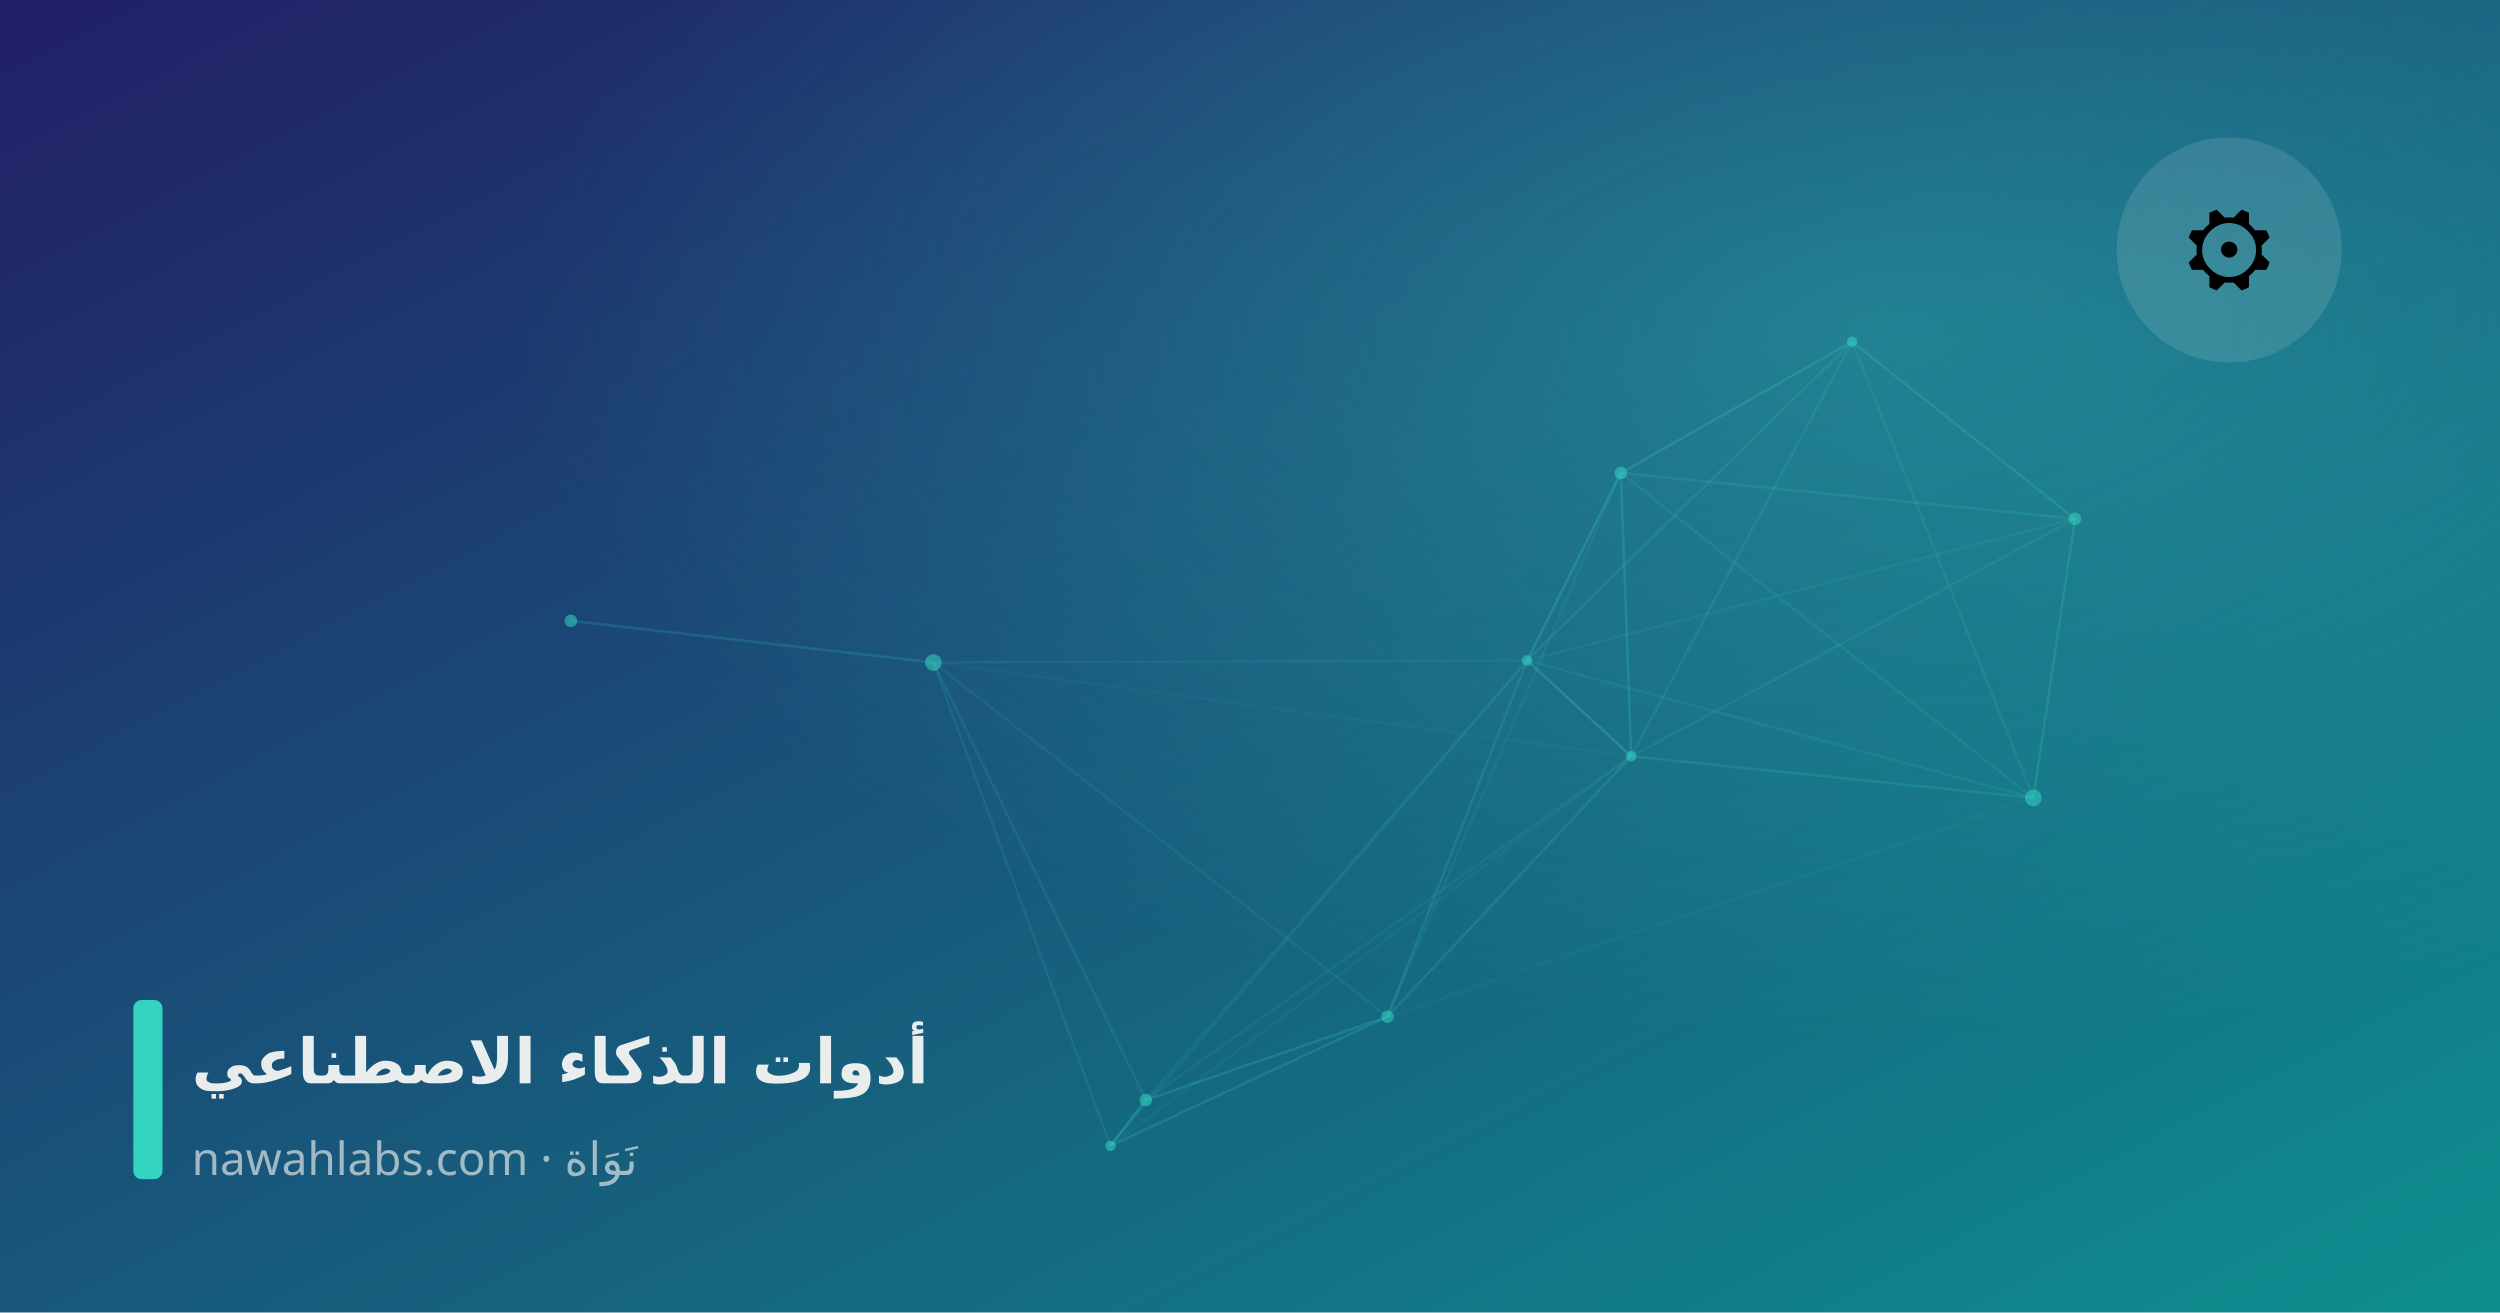
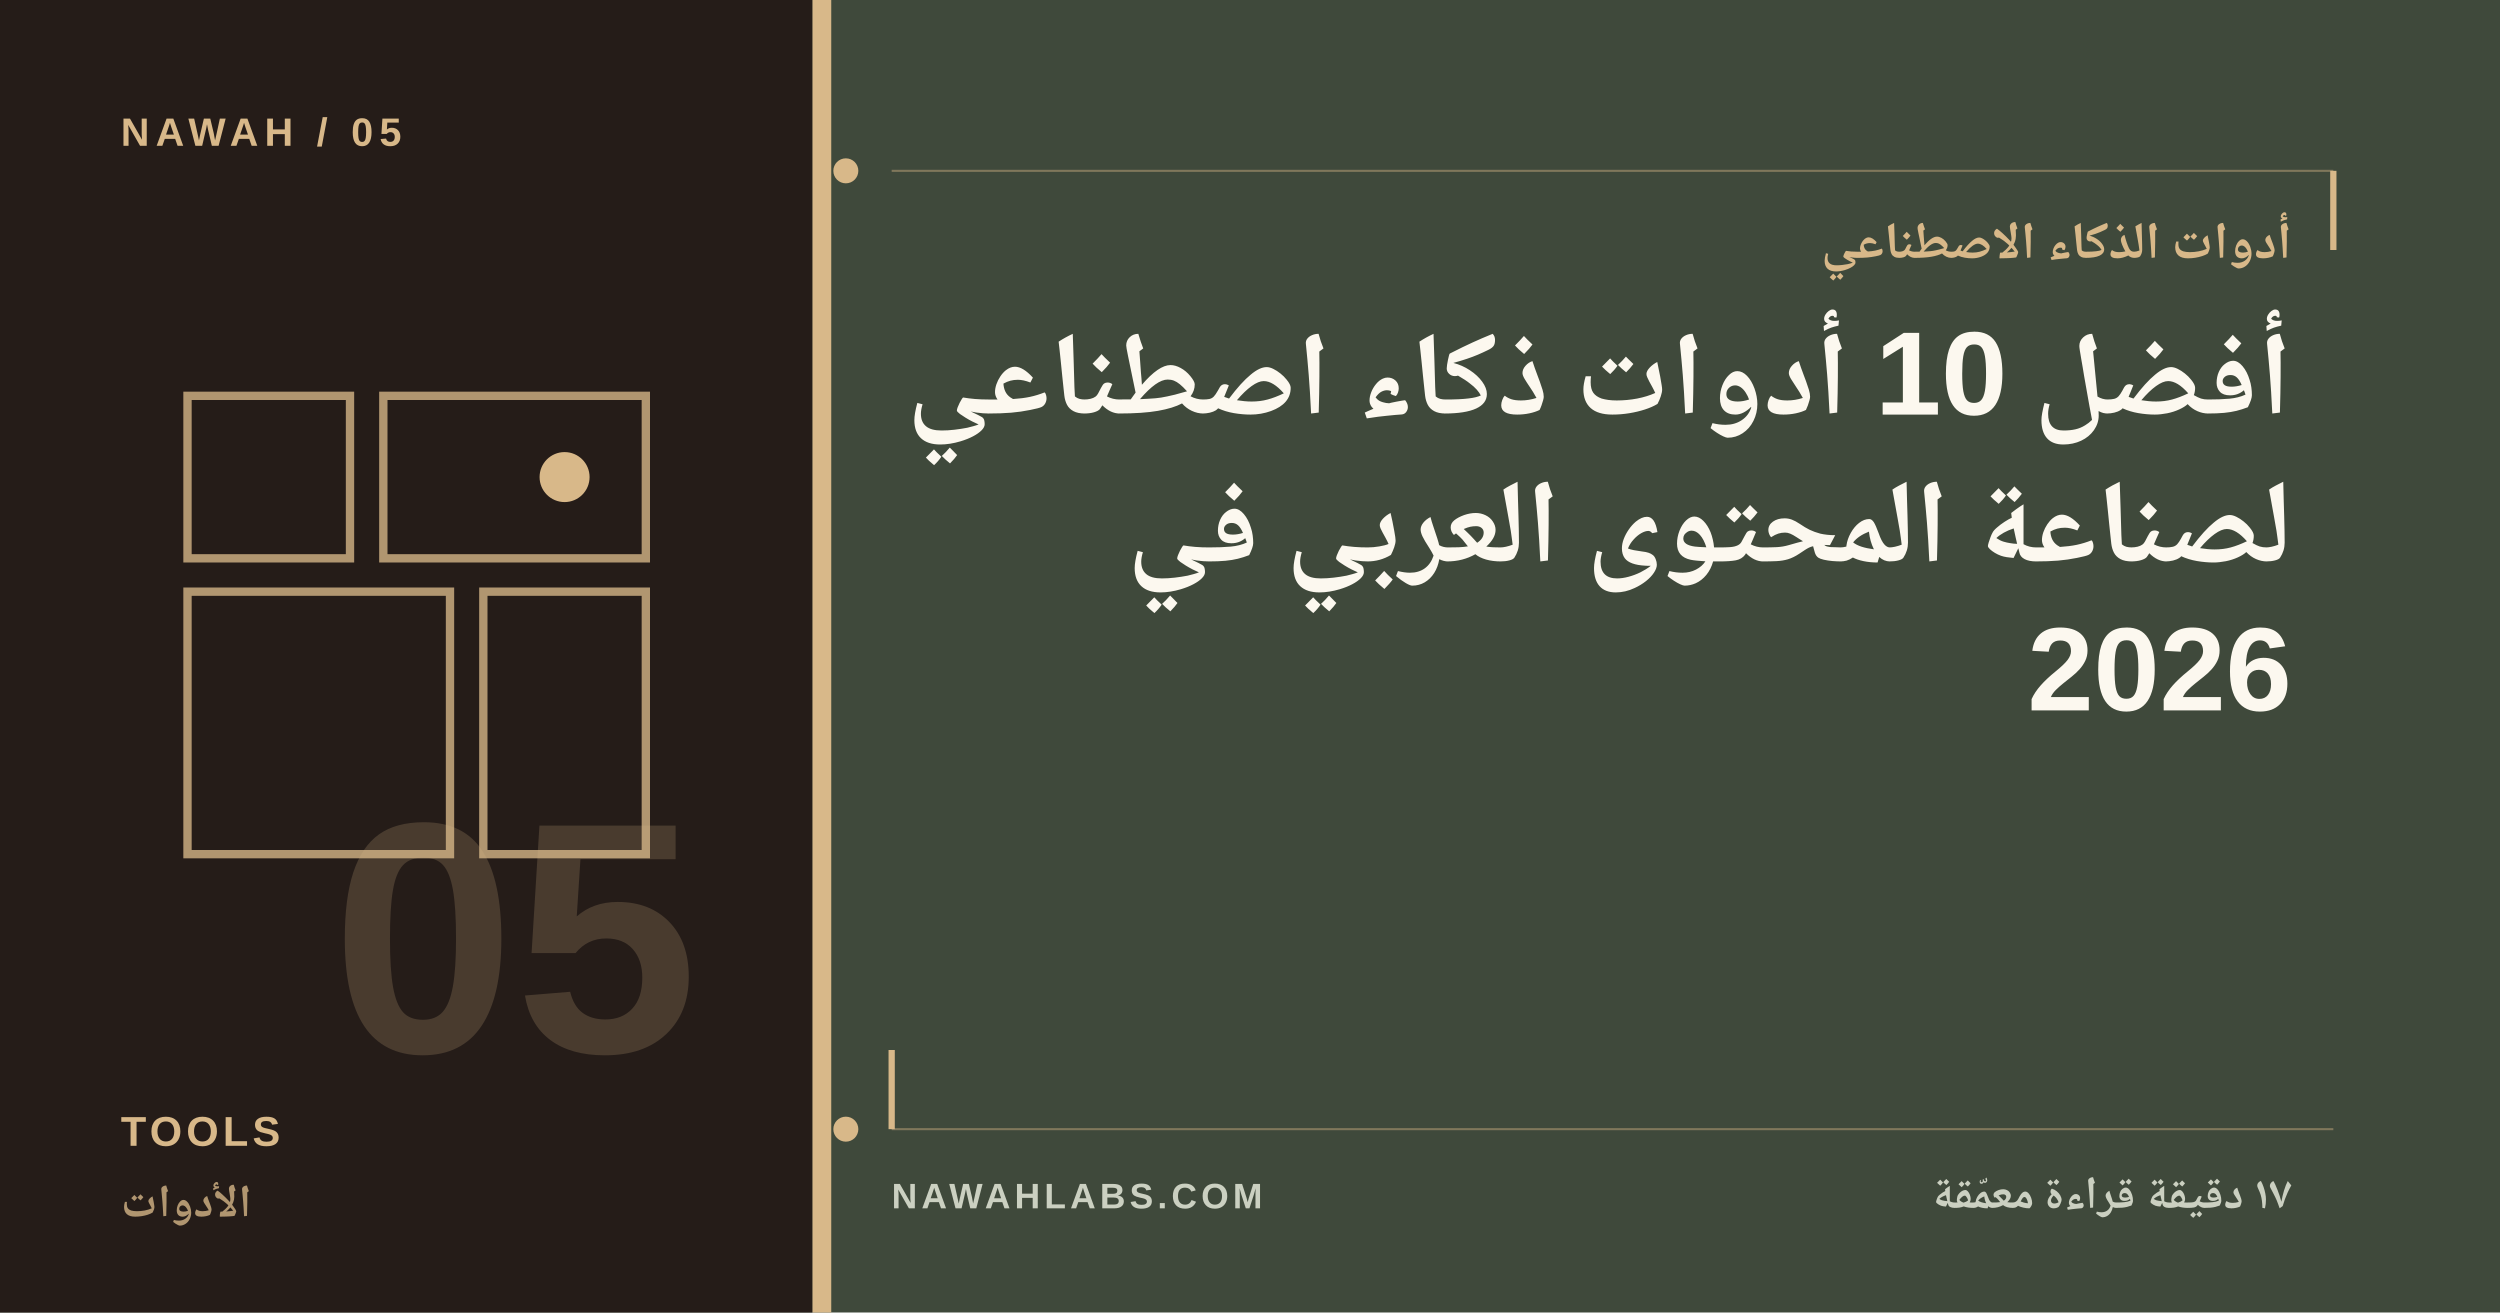
- <svg xmlns="http://www.w3.org/2000/svg" viewBox="0 0 1200 630" width="1200" height="630" role="img" aria-label="أدوات الذكاء الاصطناعي">
-   <defs>
-     <linearGradient id="g8641" x1="0" y1="0" x2="1" y2="1">
-       <stop offset="0" stop-color="#221E66" />
-       <stop offset="1" stop-color="#0E8F8F" />
-     </linearGradient>
-     <radialGradient id="g8641r" cx="0.75" cy="0.25" r="0.9">
-       <stop offset="0" stop-color="#34D3C0" stop-opacity="0.35" />
-       <stop offset="0.6" stop-color="#34D3C0" stop-opacity="0" />
-     </radialGradient>
-   </defs>
-   <rect width="1200" height="630" fill="url(#g8641)" />
-   <rect width="1200" height="630" fill="url(#g8641r)" />
-   <line x1="550" y1="528" x2="448" y2="318" stroke="#34D3C0" stroke-width="1.2" opacity="0.13" />
-   <line x1="550" y1="528" x2="533" y2="550" stroke="#34D3C0" stroke-width="1.2" opacity="0.3" />
-   <line x1="550" y1="528" x2="666" y2="488" stroke="#34D3C0" stroke-width="1.2" opacity="0.22" />
-   <line x1="550" y1="528" x2="783" y2="363" stroke="#34D3C0" stroke-width="1.2" opacity="0.09" />
-   <line x1="550" y1="528" x2="733" y2="317" stroke="#34D3C0" stroke-width="1.2" opacity="0.1" />
-   <line x1="448" y1="318" x2="274" y2="298" stroke="#34D3C0" stroke-width="1.2" opacity="0.18" />
-   <line x1="448" y1="318" x2="533" y2="550" stroke="#34D3C0" stroke-width="1.2" opacity="0.12" />
-   <line x1="448" y1="318" x2="666" y2="488" stroke="#34D3C0" stroke-width="1.2" opacity="0.1" />
-   <line x1="448" y1="318" x2="783" y2="363" stroke="#34D3C0" stroke-width="1.2" opacity="0.05" />
-   <line x1="448" y1="318" x2="733" y2="317" stroke="#34D3C0" stroke-width="1.2" opacity="0.09" />
-   <line x1="976" y1="383" x2="996" y2="249" stroke="#34D3C0" stroke-width="1.2" opacity="0.21" />
-   <line x1="976" y1="383" x2="889" y2="164" stroke="#34D3C0" stroke-width="1.2" opacity="0.13" />
-   <line x1="976" y1="383" x2="666" y2="488" stroke="#34D3C0" stroke-width="1.2" opacity="0.06" />
-   <line x1="976" y1="383" x2="783" y2="363" stroke="#34D3C0" stroke-width="1.2" opacity="0.17" />
-   <line x1="976" y1="383" x2="733" y2="317" stroke="#34D3C0" stroke-width="1.2" opacity="0.12" />
-   <line x1="976" y1="383" x2="778" y2="227" stroke="#34D3C0" stroke-width="1.2" opacity="0.12" />
-   <line x1="996" y1="249" x2="889" y2="164" stroke="#34D3C0" stroke-width="1.2" opacity="0.21" />
-   <line x1="996" y1="249" x2="783" y2="363" stroke="#34D3C0" stroke-width="1.2" opacity="0.13" />
-   <line x1="996" y1="249" x2="733" y2="317" stroke="#34D3C0" stroke-width="1.2" opacity="0.1" />
-   <line x1="996" y1="249" x2="778" y2="227" stroke="#34D3C0" stroke-width="1.2" opacity="0.15" />
-   <line x1="533" y1="550" x2="666" y2="488" stroke="#34D3C0" stroke-width="1.2" opacity="0.2" />
-   <line x1="533" y1="550" x2="783" y2="363" stroke="#34D3C0" stroke-width="1.2" opacity="0.07" />
-   <line x1="533" y1="550" x2="733" y2="317" stroke="#34D3C0" stroke-width="1.2" opacity="0.08" />
-   <line x1="889" y1="164" x2="783" y2="363" stroke="#34D3C0" stroke-width="1.2" opacity="0.14" />
-   <line x1="889" y1="164" x2="733" y2="317" stroke="#34D3C0" stroke-width="1.2" opacity="0.15" />
-   <line x1="889" y1="164" x2="778" y2="227" stroke="#34D3C0" stroke-width="1.2" opacity="0.22" />
-   <line x1="666" y1="488" x2="783" y2="363" stroke="#34D3C0" stroke-width="1.2" opacity="0.18" />
-   <line x1="666" y1="488" x2="733" y2="317" stroke="#34D3C0" stroke-width="1.2" opacity="0.17" />
-   <line x1="666" y1="488" x2="778" y2="227" stroke="#34D3C0" stroke-width="1.2" opacity="0.09" />
-   <line x1="783" y1="363" x2="733" y2="317" stroke="#34D3C0" stroke-width="1.2" opacity="0.27" />
-   <line x1="783" y1="363" x2="778" y2="227" stroke="#34D3C0" stroke-width="1.2" opacity="0.21" />
-   <line x1="733" y1="317" x2="778" y2="227" stroke="#34D3C0" stroke-width="1.2" opacity="0.24" />
-   <circle cx="550" cy="528" r="3" fill="#34D3C0" opacity="0.55" />
-   <circle cx="448" cy="318" r="4" fill="#34D3C0" opacity="0.55" />
-   <circle cx="274" cy="298" r="3" fill="#34D3C0" opacity="0.55" />
-   <circle cx="976" cy="383" r="4" fill="#34D3C0" opacity="0.55" />
-   <circle cx="996" cy="249" r="3" fill="#34D3C0" opacity="0.55" />
-   <circle cx="533" cy="550" r="2.5" fill="#34D3C0" opacity="0.55" />
-   <circle cx="889" cy="164" r="2.5" fill="#34D3C0" opacity="0.55" />
-   <circle cx="666" cy="488" r="3" fill="#34D3C0" opacity="0.55" />
-   <circle cx="783" cy="363" r="2.5" fill="#34D3C0" opacity="0.55" />
-   <circle cx="733" cy="317" r="2.5" fill="#34D3C0" opacity="0.55" />
-   <circle cx="778" cy="227" r="3" fill="#34D3C0" opacity="0.55" />
-   <circle cx="1070" cy="120" r="54" fill="#FBFAF6" opacity="0.12" />
-   <text x="1070" y="120" font-size="52" text-anchor="middle" dominant-baseline="central">⚙</text>
-   <g font-family="'Changa','Segoe UI',sans-serif" fill="#FBFAF6">
-     <rect x="64" y="480" width="14" height="86" rx="4" fill="#34D3C0" />
-     <text x="92" y="520" font-size="30" font-weight="700" opacity="0.92">أدوات الذكاء الاصطناعي</text>
-     <text x="92" y="564" font-size="22" opacity="0.6">nawahlabs.com · نَوَاة</text>
+ <svg xmlns="http://www.w3.org/2000/svg" viewBox="0 0 1200 630" width="1200" height="630" role="img" aria-labelledby="title desc">
+   <rect width="1200" height="630" fill="#3F493B" />
+   <rect width="390" height="630" fill="#251C18" />
+   <rect x="390" width="9" height="630" fill="#D8B889" />
+   <path d="M428 82H1120M428 542H1120" stroke="#D8B889" stroke-width="1" opacity=".42" />
+   <path d="M1120 82v38M428 504v38" stroke="#D8B889" stroke-width="3" />
+   <g transform="translate(18 0)">
+     <rect x="72" y="190" width="78" height="78" fill="none" stroke="#D8B889" stroke-width="4" opacity=".78" />
+     <rect x="166" y="190" width="126" height="78" fill="none" stroke="#D8B889" stroke-width="4" opacity=".78" />
+     <rect x="72" y="284" width="126" height="126" fill="none" stroke="#D8B889" stroke-width="4" opacity=".78" />
+     <rect x="214" y="284" width="78" height="126" fill="none" stroke="#D8B889" stroke-width="4" opacity=".78" />
+     <circle cx="253" cy="229" r="12" fill="#D8B889" />
  </g>
+   <text x="58" y="70" fill="#D8B889" font-family="Alexandria,Arial,sans-serif" font-size="19" font-weight="700" letter-spacing="3">NAWAH / 05</text>
+   <text x="58" y="550" fill="#D8B889" font-family="Alexandria,Arial,sans-serif" font-size="20" font-weight="700" letter-spacing="2">TOOLS</text>
+   <text x="58" y="584" fill="#D8B889" opacity=".78" font-family="Arial,'Noto Naskh Arabic',sans-serif" font-size="22" font-weight="700">الأدوات</text>
+   <text x="335" y="505" text-anchor="end" fill="#D8B889" opacity=".2" font-family="Alexandria,Arial,sans-serif" font-size="158" font-weight="800">05</text>
+   <text x="1100" y="124" text-anchor="start" direction="rtl" unicode-bidi="embed" fill="#D8B889" font-family="Arial,'Noto Naskh Arabic',sans-serif" font-size="25" font-weight="700">أدوات الذكاء الاصطناعي</text>
+   <text text-anchor="start" direction="rtl" unicode-bidi="embed" fill="#FCF8EF" font-family="Arial,'Noto Naskh Arabic',sans-serif" font-size="57" font-weight="800">
+     <tspan x="1100" y="199">أفضل 10 أدوات ذكاء اصطناعي</tspan>
+     <tspan x="1100" y="270">لصناعة المحتوى العربي في</tspan>
+     <tspan x="1100" y="341">2026</tspan>
+   </text>
+   <text x="1100" y="580" text-anchor="start" direction="rtl" unicode-bidi="embed" fill="#CBD0C1" font-family="Arial,'Noto Naskh Arabic',sans-serif" font-size="22" font-weight="600">١٧ دقيقة قراءة معمّقة</text>
+   <text x="428" y="580" fill="#CBD0C1" font-family="Alexandria,Arial,sans-serif" font-size="17" font-weight="700" letter-spacing="2">NAWAHLABS.COM</text>
+   <circle cx="406" cy="82" r="6" fill="#D8B889" />
+   <circle cx="406" cy="542" r="6" fill="#D8B889" />
</svg>
